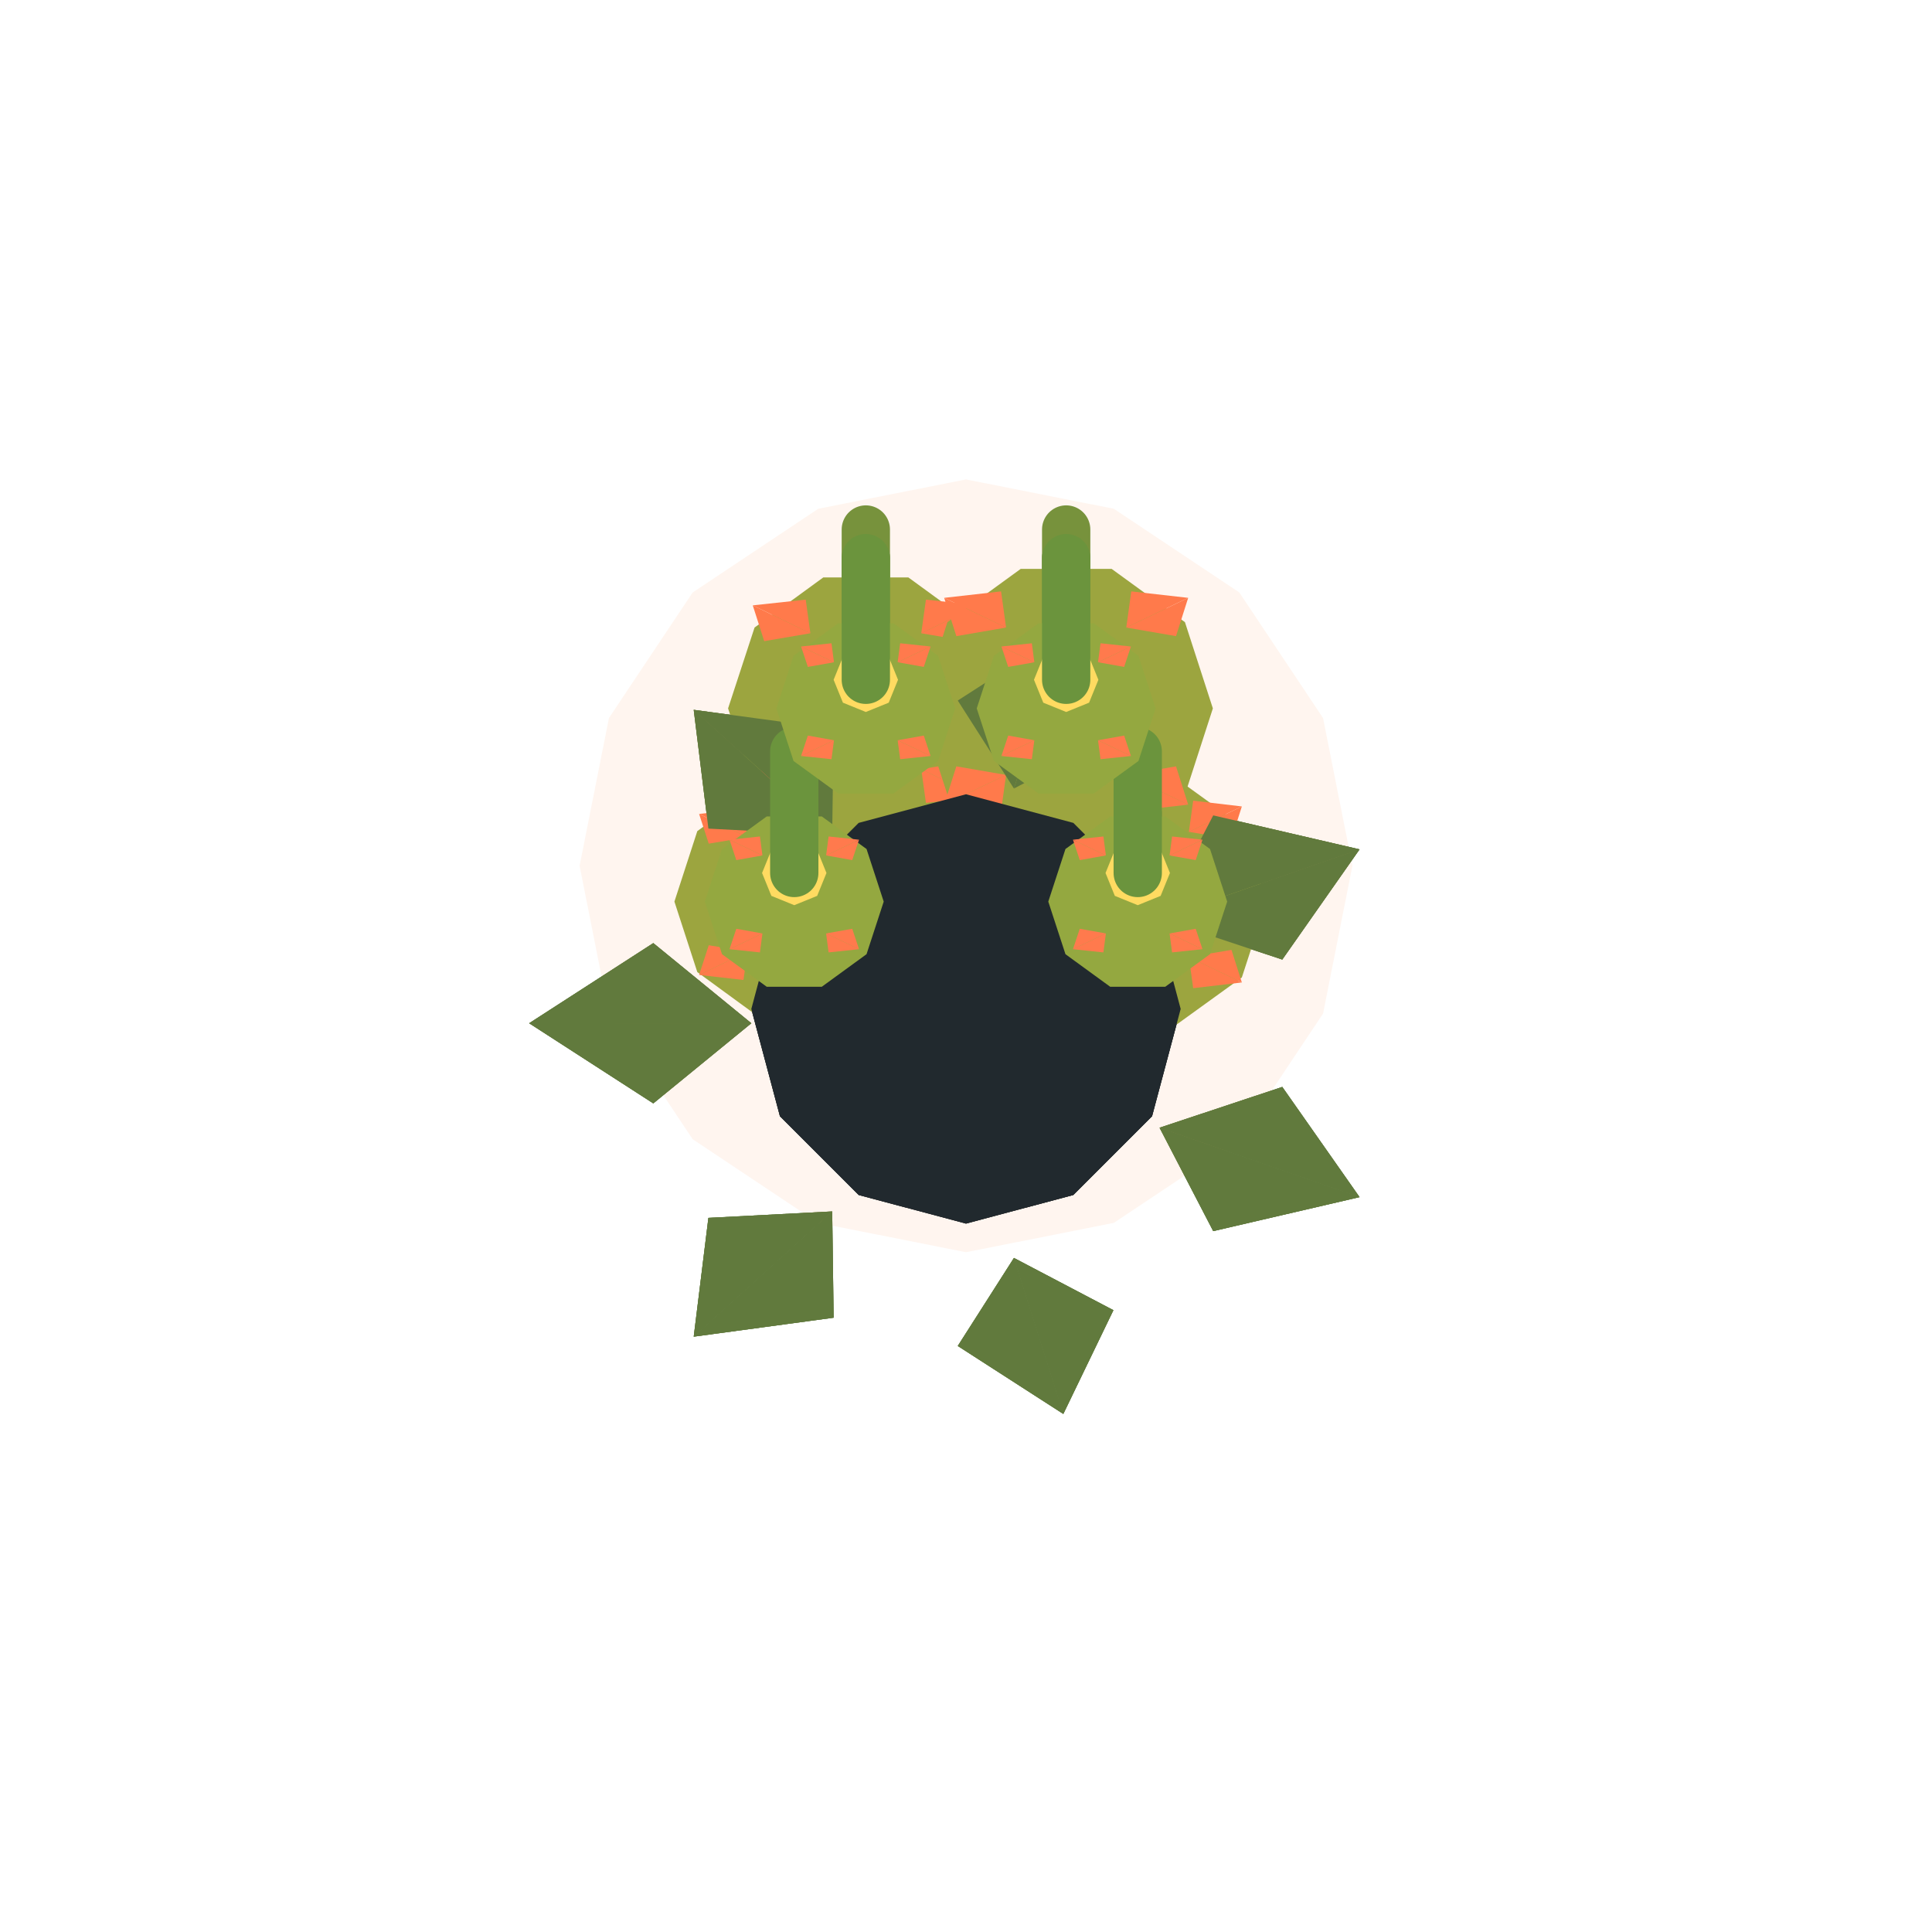
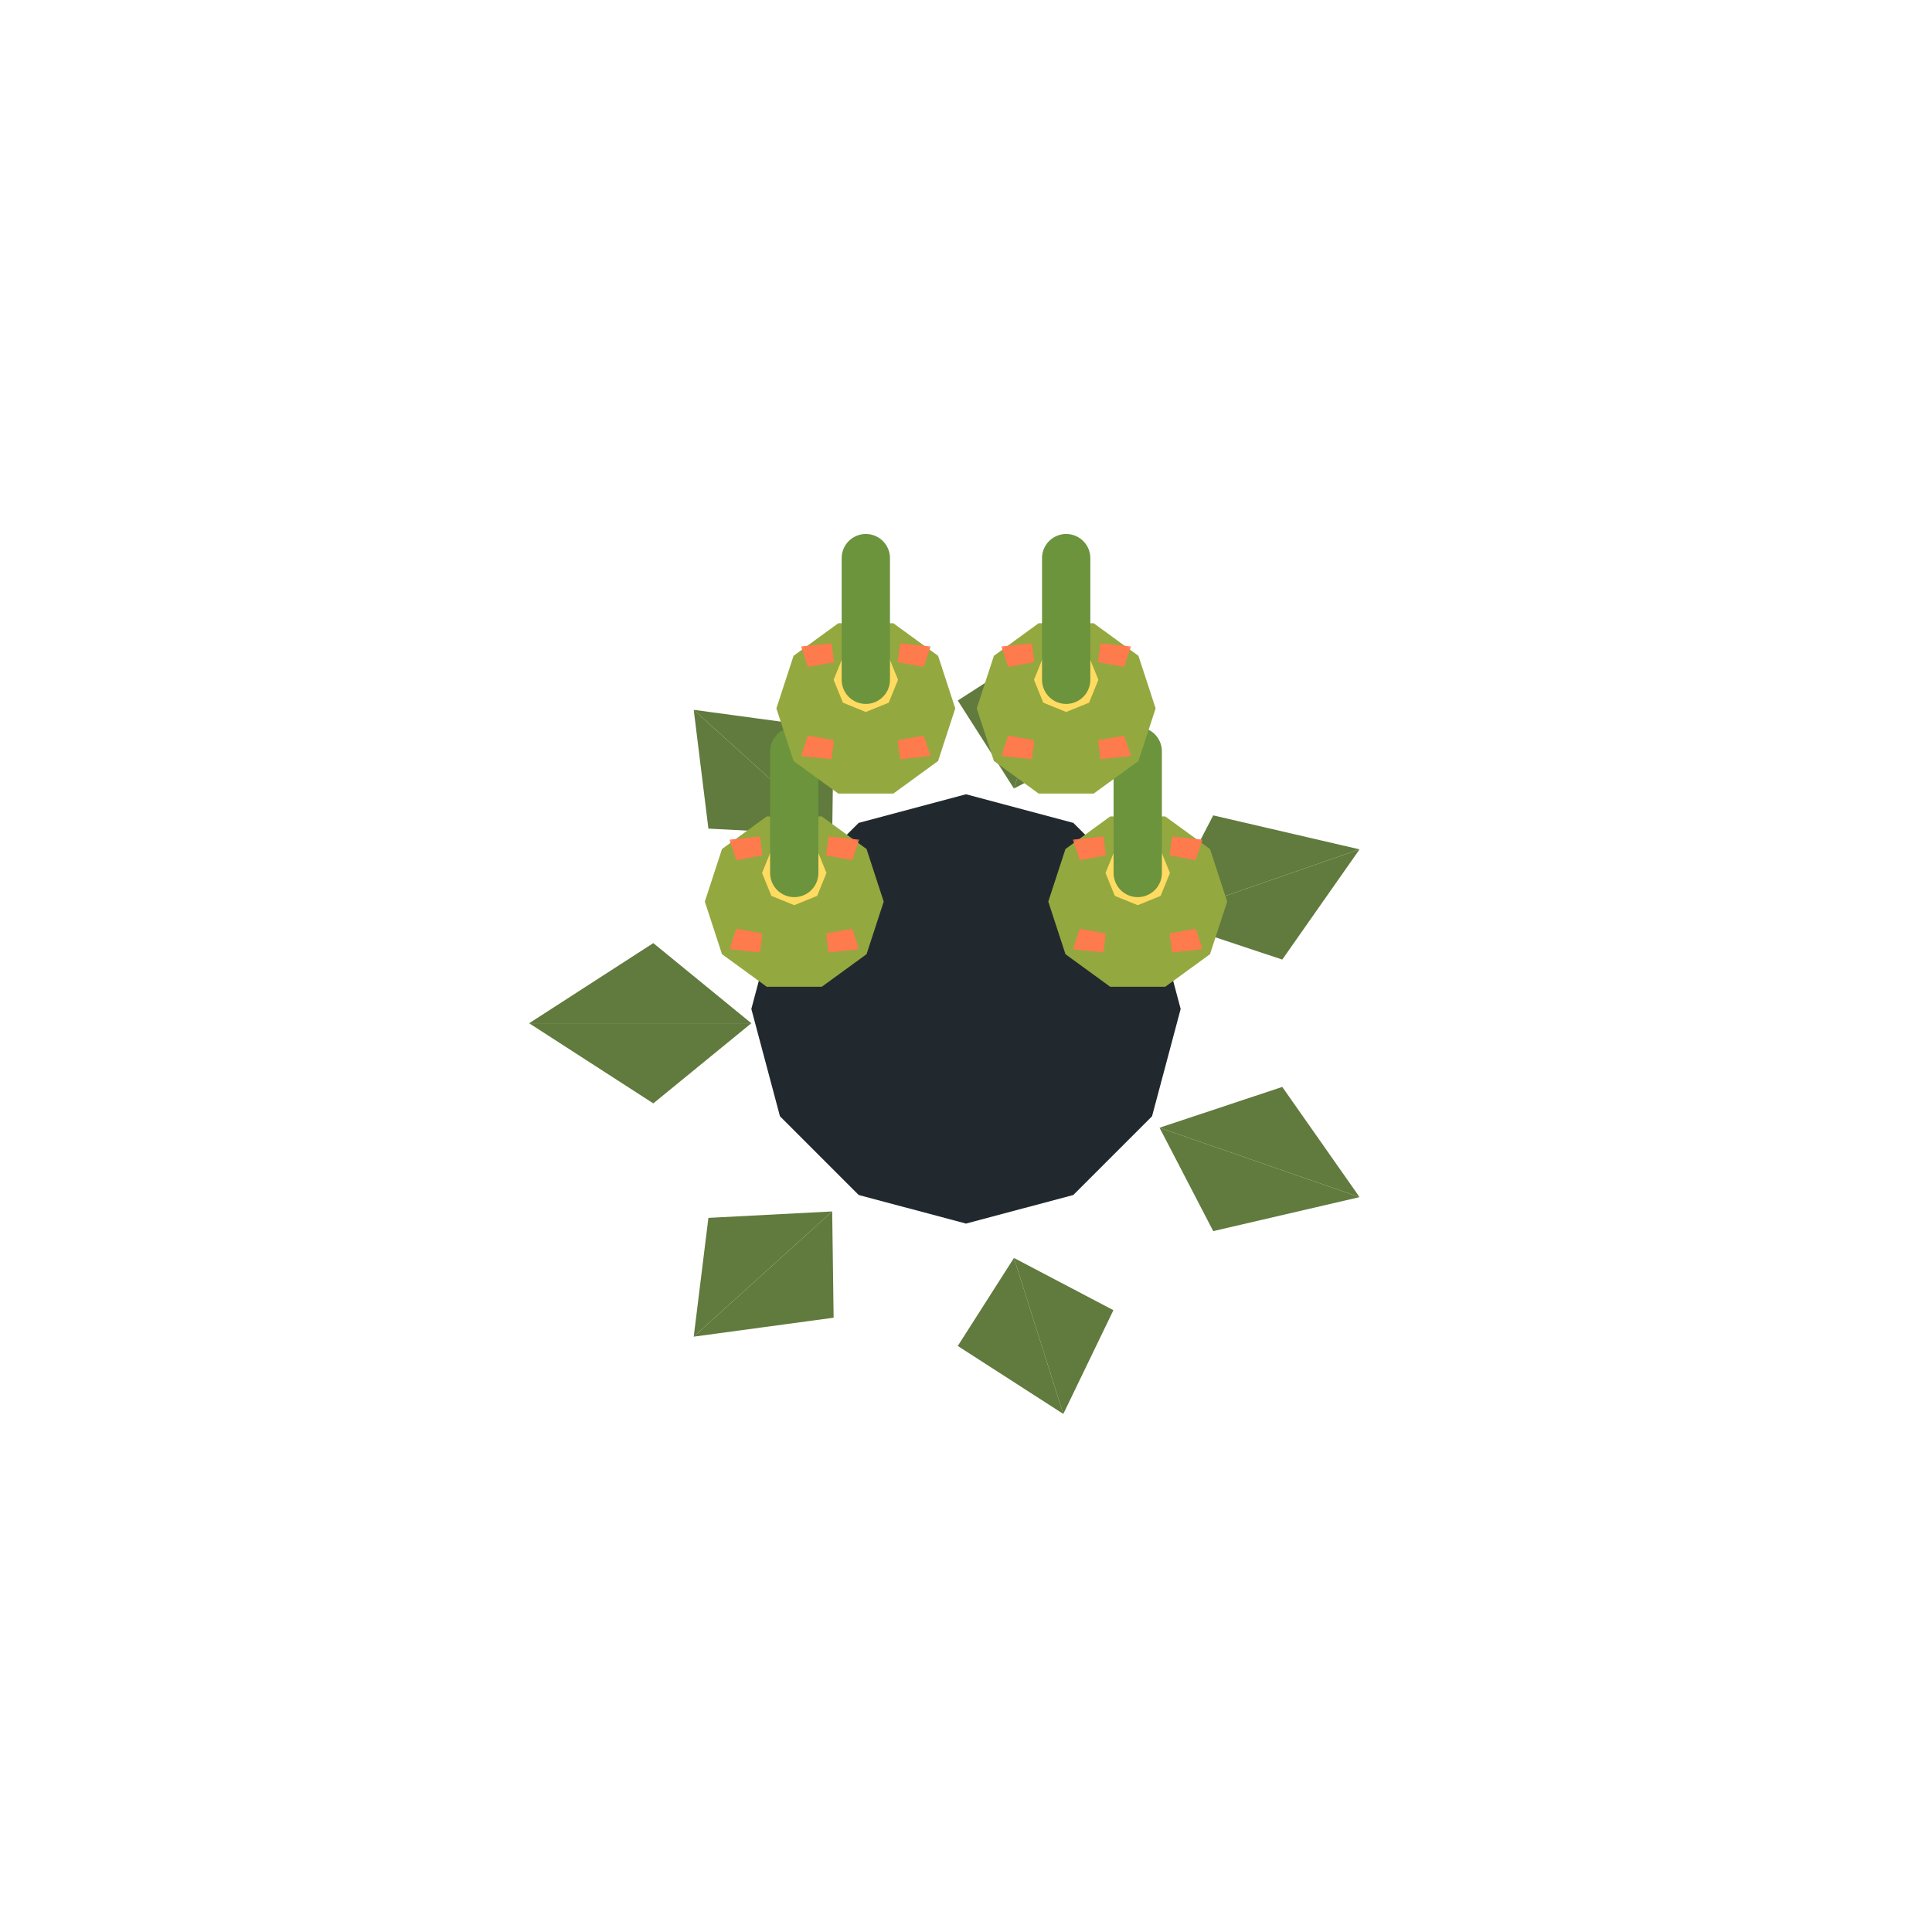
<svg xmlns="http://www.w3.org/2000/svg" width="540" height="540" viewBox="-2.7 -2.7 5.4 5.4">
  <g id="body">
    <polygon id="shape-body-0" points="1.1,0.646 0.691,0.741 0.541,0.452" fill="#617a3d" />
    <polygon id="shape-body-1" points="1.1,0.646 0.541,0.452 0.884,0.338" fill="#617a3d" />
    <polygon id="shape-body-2" points="0.272,1.252 -0.023,1.062 0.134,0.816" fill="#617a3d" />
    <polygon id="shape-body-3" points="0.272,1.252 0.134,0.816 0.412,0.962" fill="#617a3d" />
    <polygon id="shape-body-4" points="-0.761,1.036 -0.72,0.704 -0.374,0.686" fill="#617a3d" />
    <polygon id="shape-body-5" points="-0.761,1.036 -0.374,0.686 -0.37,0.983" fill="#617a3d" />
    <polygon id="shape-body-6" points="-1.221,0.16 -0.874,-0.064 -0.6,0.16" fill="#617a3d" />
    <polygon id="shape-body-7" points="-1.221,0.16 -0.6,0.16 -0.874,0.384" fill="#617a3d" />
    <polygon id="shape-body-8" points="-0.761,-0.716 -0.37,-0.663 -0.374,-0.366" fill="#617a3d" />
    <polygon id="shape-body-9" points="-0.761,-0.716 -0.374,-0.366 -0.72,-0.384" fill="#617a3d" />
    <polygon id="shape-body-10" points="0.272,-0.932 0.412,-0.642 0.134,-0.496" fill="#617a3d" />
    <polygon id="shape-body-11" points="0.272,-0.932 0.134,-0.496 -0.023,-0.742" fill="#617a3d" />
    <polygon id="shape-body-12" points="1.1,-0.326 0.884,-0.018 0.541,-0.132" fill="#617a3d" />
    <polygon id="shape-body-13" points="1.1,-0.326 0.541,-0.132 0.691,-0.421" fill="#617a3d" />
    <polygon id="shape-body-14" points="0.6,0.12 0.52,0.42 0.3,0.64 0,0.72 -0.3,0.64 -0.52,0.42 -0.6,0.12 -0.52,-0.18 -0.3,-0.4 0,-0.48 0.3,-0.4 0.52,-0.18" fill="#21292e" />
    <polygon id="shape-body-15" points="-0.23,-0.18 -0.278,-0.033 -0.403,0.058 -0.557,0.058 -0.682,-0.033 -0.73,-0.18 -0.682,-0.327 -0.557,-0.418 -0.403,-0.418 -0.278,-0.327" fill="#94a840" />
    <polygon id="shape-body-16" points="-0.299,-0.047 -0.384,-0.038 -0.391,-0.091" fill="#ff7a4d" />
    <polygon id="shape-body-17" points="-0.299,-0.047 -0.391,-0.091 -0.318,-0.104" fill="#ff7a4d" />
    <polygon id="shape-body-18" points="-0.661,-0.047 -0.642,-0.104 -0.569,-0.091" fill="#ff7a4d" />
    <polygon id="shape-body-19" points="-0.661,-0.047 -0.569,-0.091 -0.576,-0.038" fill="#ff7a4d" />
    <polygon id="shape-body-20" points="-0.661,-0.353 -0.576,-0.362 -0.569,-0.309" fill="#ff7a4d" />
    <polygon id="shape-body-21" points="-0.661,-0.353 -0.569,-0.309 -0.642,-0.296" fill="#ff7a4d" />
    <polygon id="shape-body-22" points="-0.299,-0.353 -0.318,-0.296 -0.391,-0.309" fill="#ff7a4d" />
    <polygon id="shape-body-23" points="-0.299,-0.353 -0.391,-0.309 -0.384,-0.362" fill="#ff7a4d" />
    <polygon id="shape-body-24" points="-0.39,-0.26 -0.416,-0.196 -0.48,-0.17 -0.544,-0.196 -0.57,-0.26 -0.544,-0.324 -0.48,-0.35 -0.416,-0.324" fill="#ffdb61" />
    <line id="shape-body-25" x1="-0.48" y1="-0.26" x2="-0.48" y2="-0.6" stroke="#6b943d" stroke-opacity="1" stroke-width="0.135" stroke-linecap="round" />
    <polygon id="shape-body-26" points="0.73,-0.18 0.682,-0.033 0.557,0.058 0.403,0.058 0.278,-0.033 0.23,-0.18 0.278,-0.327 0.403,-0.418 0.557,-0.418 0.682,-0.327" fill="#94a840" />
    <polygon id="shape-body-27" points="0.661,-0.047 0.576,-0.038 0.569,-0.091" fill="#ff7a4d" />
    <polygon id="shape-body-28" points="0.661,-0.047 0.569,-0.091 0.642,-0.104" fill="#ff7a4d" />
    <polygon id="shape-body-29" points="0.299,-0.047 0.318,-0.104 0.391,-0.091" fill="#ff7a4d" />
    <polygon id="shape-body-30" points="0.299,-0.047 0.391,-0.091 0.384,-0.038" fill="#ff7a4d" />
    <polygon id="shape-body-31" points="0.299,-0.353 0.384,-0.362 0.391,-0.309" fill="#ff7a4d" />
    <polygon id="shape-body-32" points="0.299,-0.353 0.391,-0.309 0.318,-0.296" fill="#ff7a4d" />
    <polygon id="shape-body-33" points="0.661,-0.353 0.642,-0.296 0.569,-0.309" fill="#ff7a4d" />
    <polygon id="shape-body-34" points="0.661,-0.353 0.569,-0.309 0.576,-0.362" fill="#ff7a4d" />
    <polygon id="shape-body-35" points="0.57,-0.26 0.544,-0.196 0.48,-0.17 0.416,-0.196 0.39,-0.26 0.416,-0.324 0.48,-0.35 0.544,-0.324" fill="#ffdb61" />
    <line id="shape-body-36" x1="0.48" y1="-0.26" x2="0.48" y2="-0.6" stroke="#6b943d" stroke-opacity="1" stroke-width="0.135" stroke-linecap="round" />
    <polygon id="shape-body-37" points="-0.03,-0.72 -0.078,-0.573 -0.203,-0.482 -0.357,-0.482 -0.482,-0.573 -0.53,-0.72 -0.482,-0.867 -0.357,-0.958 -0.203,-0.958 -0.078,-0.867" fill="#94a840" />
    <polygon id="shape-body-38" points="-0.099,-0.587 -0.184,-0.578 -0.191,-0.631" fill="#ff7a4d" />
    <polygon id="shape-body-39" points="-0.099,-0.587 -0.191,-0.631 -0.118,-0.644" fill="#ff7a4d" />
    <polygon id="shape-body-40" points="-0.461,-0.587 -0.442,-0.644 -0.369,-0.631" fill="#ff7a4d" />
    <polygon id="shape-body-41" points="-0.461,-0.587 -0.369,-0.631 -0.376,-0.578" fill="#ff7a4d" />
    <polygon id="shape-body-42" points="-0.461,-0.893 -0.376,-0.902 -0.369,-0.849" fill="#ff7a4d" />
    <polygon id="shape-body-43" points="-0.461,-0.893 -0.369,-0.849 -0.442,-0.836" fill="#ff7a4d" />
    <polygon id="shape-body-44" points="-0.099,-0.893 -0.118,-0.836 -0.191,-0.849" fill="#ff7a4d" />
    <polygon id="shape-body-45" points="-0.099,-0.893 -0.191,-0.849 -0.184,-0.902" fill="#ff7a4d" />
    <polygon id="shape-body-46" points="-0.19,-0.8 -0.216,-0.736 -0.28,-0.71 -0.344,-0.736 -0.37,-0.8 -0.344,-0.864 -0.28,-0.89 -0.216,-0.864" fill="#ffdb61" />
    <line id="shape-body-47" x1="-0.28" y1="-0.8" x2="-0.28" y2="-1.14" stroke="#6b943d" stroke-opacity="1" stroke-width="0.135" stroke-linecap="round" />
    <polygon id="shape-body-48" points="0.53,-0.72 0.482,-0.573 0.357,-0.482 0.203,-0.482 0.078,-0.573 0.03,-0.72 0.078,-0.867 0.203,-0.958 0.357,-0.958 0.482,-0.867" fill="#94a840" />
    <polygon id="shape-body-49" points="0.461,-0.587 0.376,-0.578 0.369,-0.631" fill="#ff7a4d" />
    <polygon id="shape-body-50" points="0.461,-0.587 0.369,-0.631 0.442,-0.644" fill="#ff7a4d" />
    <polygon id="shape-body-51" points="0.099,-0.587 0.118,-0.644 0.191,-0.631" fill="#ff7a4d" />
    <polygon id="shape-body-52" points="0.099,-0.587 0.191,-0.631 0.184,-0.578" fill="#ff7a4d" />
    <polygon id="shape-body-53" points="0.099,-0.893 0.184,-0.902 0.191,-0.849" fill="#ff7a4d" />
    <polygon id="shape-body-54" points="0.099,-0.893 0.191,-0.849 0.118,-0.836" fill="#ff7a4d" />
    <polygon id="shape-body-55" points="0.461,-0.893 0.442,-0.836 0.369,-0.849" fill="#ff7a4d" />
    <polygon id="shape-body-56" points="0.461,-0.893 0.369,-0.849 0.376,-0.902" fill="#ff7a4d" />
    <polygon id="shape-body-57" points="0.37,-0.8 0.344,-0.736 0.28,-0.71 0.216,-0.736 0.19,-0.8 0.216,-0.864 0.28,-0.89 0.344,-0.864" fill="#ffdb61" />
    <line id="shape-body-58" x1="0.28" y1="-0.8" x2="0.28" y2="-1.14" stroke="#6b943d" stroke-opacity="1" stroke-width="0.135" stroke-linecap="round" />
  </g>
-   <g id="strike">
+   <g id="strike" display="none">
    <polygon id="shape-strike-0" points="1.1,0.646 0.691,0.741 0.541,0.452" fill="#617a3d" />
    <polygon id="shape-strike-1" points="1.1,0.646 0.541,0.452 0.884,0.338" fill="#617a3d" />
    <polygon id="shape-strike-2" points="0.272,1.252 -0.023,1.062 0.134,0.816" fill="#617a3d" />
    <polygon id="shape-strike-3" points="0.272,1.252 0.134,0.816 0.412,0.962" fill="#617a3d" />
    <polygon id="shape-strike-4" points="-0.761,1.036 -0.72,0.704 -0.374,0.686" fill="#617a3d" />
    <polygon id="shape-strike-5" points="-0.761,1.036 -0.374,0.686 -0.37,0.983" fill="#617a3d" />
    <polygon id="shape-strike-6" points="-1.221,0.16 -0.874,-0.064 -0.6,0.16" fill="#617a3d" />
    <polygon id="shape-strike-7" points="-1.221,0.16 -0.6,0.16 -0.874,0.384" fill="#617a3d" />
    <polygon id="shape-strike-8" points="-0.761,-0.716 -0.37,-0.663 -0.374,-0.366" fill="#617a3d" />
    <polygon id="shape-strike-9" points="-0.761,-0.716 -0.374,-0.366 -0.72,-0.384" fill="#617a3d" />
    <polygon id="shape-strike-10" points="0.272,-0.932 0.412,-0.642 0.134,-0.496" fill="#617a3d" />
    <polygon id="shape-strike-11" points="0.272,-0.932 0.134,-0.496 -0.023,-0.742" fill="#617a3d" />
    <polygon id="shape-strike-12" points="1.1,-0.326 0.884,-0.018 0.541,-0.132" fill="#617a3d" />
    <polygon id="shape-strike-13" points="1.1,-0.326 0.541,-0.132 0.691,-0.421" fill="#617a3d" />
    <polygon id="shape-strike-14" points="0.6,0.12 0.52,0.42 0.3,0.64 0,0.72 -0.3,0.64 -0.52,0.42 -0.6,0.12 -0.52,-0.18 -0.3,-0.4 0,-0.48 0.3,-0.4 0.52,-0.18" fill="#21292e" />
    <polygon id="shape-strike-15" points="-0.145,-0.18 -0.209,0.017 -0.376,0.139 -0.584,0.139 -0.751,0.017 -0.815,-0.18 -0.751,-0.377 -0.584,-0.499 -0.376,-0.499 -0.209,-0.377" fill="#94a840" />
    <polygon id="shape-strike-16" points="-0.214,0.025 -0.338,0.039 -0.349,-0.04" fill="#ff7a4d" />
    <polygon id="shape-strike-17" points="-0.214,0.025 -0.349,-0.04 -0.241,-0.058" fill="#ff7a4d" />
    <polygon id="shape-strike-18" points="-0.746,0.025 -0.719,-0.058 -0.611,-0.04" fill="#ff7a4d" />
    <polygon id="shape-strike-19" points="-0.746,0.025 -0.611,-0.04 -0.622,0.039" fill="#ff7a4d" />
    <polygon id="shape-strike-20" points="-0.746,-0.425 -0.622,-0.439 -0.611,-0.36" fill="#ff7a4d" />
    <polygon id="shape-strike-21" points="-0.746,-0.425 -0.611,-0.36 -0.719,-0.342" fill="#ff7a4d" />
    <polygon id="shape-strike-22" points="-0.214,-0.425 -0.241,-0.342 -0.349,-0.36" fill="#ff7a4d" />
    <polygon id="shape-strike-23" points="-0.214,-0.425 -0.349,-0.36 -0.338,-0.439" fill="#ff7a4d" />
    <polygon id="shape-strike-24" points="-0.39,-0.26 -0.416,-0.196 -0.48,-0.17 -0.544,-0.196 -0.57,-0.26 -0.544,-0.324 -0.48,-0.35 -0.416,-0.324" fill="#ffdb61" />
    <line id="shape-strike-25" x1="-0.48" y1="-0.26" x2="-0.48" y2="-0.68" stroke="#6b943d" stroke-opacity="1" stroke-width="0.135" stroke-linecap="round" />
    <polygon id="shape-strike-26" points="0.84,-0.18 0.771,0.032 0.591,0.162 0.369,0.162 0.189,0.032 0.12,-0.18 0.189,-0.392 0.369,-0.522 0.591,-0.522 0.771,-0.392" fill="#94a840" />
    <polygon id="shape-strike-27" points="0.771,0.046 0.635,0.062 0.623,-0.025" fill="#ff7a4d" />
    <polygon id="shape-strike-28" points="0.771,0.046 0.623,-0.025 0.742,-0.045" fill="#ff7a4d" />
    <polygon id="shape-strike-29" points="0.189,0.046 0.218,-0.045 0.337,-0.025" fill="#ff7a4d" />
    <polygon id="shape-strike-30" points="0.189,0.046 0.337,-0.025 0.325,0.062" fill="#ff7a4d" />
    <polygon id="shape-strike-31" points="0.189,-0.446 0.325,-0.462 0.337,-0.375" fill="#ff7a4d" />
    <polygon id="shape-strike-32" points="0.189,-0.446 0.337,-0.375 0.218,-0.355" fill="#ff7a4d" />
    <polygon id="shape-strike-33" points="0.771,-0.446 0.742,-0.355 0.623,-0.375" fill="#ff7a4d" />
    <polygon id="shape-strike-34" points="0.771,-0.446 0.623,-0.375 0.635,-0.462" fill="#ff7a4d" />
    <polygon id="shape-strike-35" points="0.57,-0.26 0.544,-0.196 0.48,-0.17 0.416,-0.196 0.39,-0.26 0.416,-0.324 0.48,-0.35 0.544,-0.324" fill="#ffdb61" />
    <line id="shape-strike-36" x1="0.48" y1="-0.26" x2="0.48" y2="-0.68" stroke="#6b943d" stroke-opacity="1" stroke-width="0.135" stroke-linecap="round" />
    <polygon id="shape-strike-37" points="0.105,-0.72 0.031,-0.494 -0.161,-0.354 -0.399,-0.354 -0.591,-0.494 -0.665,-0.72 -0.591,-0.946 -0.399,-1.086 -0.161,-1.086 0.031,-0.946" fill="#94a840" />
    <polygon id="shape-strike-38" points="0.036,-0.472 -0.112,-0.456 -0.125,-0.55" fill="#ff7a4d" />
    <polygon id="shape-strike-39" points="0.036,-0.472 -0.125,-0.55 0.004,-0.572" fill="#ff7a4d" />
    <polygon id="shape-strike-40" points="-0.596,-0.472 -0.564,-0.572 -0.435,-0.55" fill="#ff7a4d" />
    <polygon id="shape-strike-41" points="-0.596,-0.472 -0.435,-0.55 -0.448,-0.456" fill="#ff7a4d" />
    <polygon id="shape-strike-42" points="-0.596,-1.008 -0.448,-1.024 -0.435,-0.93" fill="#ff7a4d" />
    <polygon id="shape-strike-43" points="-0.596,-1.008 -0.435,-0.93 -0.564,-0.908" fill="#ff7a4d" />
    <polygon id="shape-strike-44" points="0.036,-1.008 0.004,-0.908 -0.125,-0.93" fill="#ff7a4d" />
    <polygon id="shape-strike-45" points="0.036,-1.008 -0.125,-0.93 -0.112,-1.024" fill="#ff7a4d" />
    <polygon id="shape-strike-46" points="-0.19,-0.8 -0.216,-0.736 -0.28,-0.71 -0.344,-0.736 -0.37,-0.8 -0.344,-0.864 -0.28,-0.89 -0.216,-0.864" fill="#ffdb61" />
    <line id="shape-strike-47" x1="-0.28" y1="-0.8" x2="-0.28" y2="-1.22" stroke="#6b943d" stroke-opacity="1" stroke-width="0.135" stroke-linecap="round" />
    <polygon id="shape-strike-48" points="0.69,-0.72 0.612,-0.479 0.407,-0.33 0.153,-0.33 -0.052,-0.479 -0.13,-0.72 -0.052,-0.961 0.153,-1.11 0.407,-1.11 0.612,-0.961" fill="#94a840" />
    <polygon id="shape-strike-49" points="0.621,-0.451 0.462,-0.433 0.448,-0.534" fill="#ff7a4d" />
    <polygon id="shape-strike-50" points="0.621,-0.451 0.448,-0.534 0.587,-0.558" fill="#ff7a4d" />
    <polygon id="shape-strike-51" points="-0.061,-0.451 -0.027,-0.558 0.112,-0.534" fill="#ff7a4d" />
    <polygon id="shape-strike-52" points="-0.061,-0.451 0.112,-0.534 0.098,-0.433" fill="#ff7a4d" />
    <polygon id="shape-strike-53" points="-0.061,-1.029 0.098,-1.047 0.112,-0.946" fill="#ff7a4d" />
    <polygon id="shape-strike-54" points="-0.061,-1.029 0.112,-0.946 -0.027,-0.922" fill="#ff7a4d" />
    <polygon id="shape-strike-55" points="0.621,-1.029 0.587,-0.922 0.448,-0.946" fill="#ff7a4d" />
    <polygon id="shape-strike-56" points="0.621,-1.029 0.448,-0.946 0.462,-1.047" fill="#ff7a4d" />
    <polygon id="shape-strike-57" points="0.37,-0.8 0.344,-0.736 0.28,-0.71 0.216,-0.736 0.19,-0.8 0.216,-0.864 0.28,-0.89 0.344,-0.864" fill="#ffdb61" />
    <line id="shape-strike-58" x1="0.28" y1="-0.8" x2="0.28" y2="-1.22" stroke="#6b943d" stroke-opacity="1" stroke-width="0.135" stroke-linecap="round" />
    <polygon id="shape-strike-59" points="1.08,-0.28 0.998,0.133 0.764,0.484 0.413,0.718 0,0.8 -0.413,0.718 -0.764,0.484 -0.998,0.133 -1.08,-0.28 -0.998,-0.693 -0.764,-1.044 -0.413,-1.278 0,-1.36 0.413,-1.278 0.764,-1.044 0.998,-0.693" fill="#ff853d" fill-opacity="0.08" />
  </g>
-   <g id="outline">
+   <g id="outline" display="none">
    <polygon id="shape-outline-0" points="1.1,0.646 0.691,0.741 0.541,0.452" fill="#617a3d" />
    <polygon id="shape-outline-1" points="1.1,0.646 0.541,0.452 0.884,0.338" fill="#617a3d" />
    <polygon id="shape-outline-2" points="0.272,1.252 -0.023,1.062 0.134,0.816" fill="#617a3d" />
    <polygon id="shape-outline-3" points="0.272,1.252 0.134,0.816 0.412,0.962" fill="#617a3d" />
    <polygon id="shape-outline-4" points="-0.761,1.036 -0.72,0.704 -0.374,0.686" fill="#617a3d" />
    <polygon id="shape-outline-5" points="-0.761,1.036 -0.374,0.686 -0.37,0.983" fill="#617a3d" />
    <polygon id="shape-outline-6" points="-1.221,0.16 -0.874,-0.064 -0.6,0.16" fill="#617a3d" />
    <polygon id="shape-outline-7" points="-1.221,0.16 -0.6,0.16 -0.874,0.384" fill="#617a3d" />
    <polygon id="shape-outline-8" points="-0.761,-0.716 -0.37,-0.663 -0.374,-0.366" fill="#617a3d" />
    <polygon id="shape-outline-9" points="-0.761,-0.716 -0.374,-0.366 -0.72,-0.384" fill="#617a3d" />
    <polygon id="shape-outline-10" points="0.272,-0.932 0.412,-0.642 0.134,-0.496" fill="#617a3d" />
    <polygon id="shape-outline-11" points="0.272,-0.932 0.134,-0.496 -0.023,-0.742" fill="#617a3d" />
    <polygon id="shape-outline-12" points="1.1,-0.326 0.884,-0.018 0.541,-0.132" fill="#617a3d" />
    <polygon id="shape-outline-13" points="1.1,-0.326 0.541,-0.132 0.691,-0.421" fill="#617a3d" />
    <polygon id="shape-outline-14" points="0.6,0.12 0.52,0.42 0.3,0.64 0,0.72 -0.3,0.64 -0.52,0.42 -0.6,0.12 -0.52,-0.18 -0.3,-0.4 0,-0.48 0.3,-0.4 0.52,-0.18" fill="#21292e" />
    <polygon id="shape-outline-15" points="-0.23,-0.18 -0.278,-0.033 -0.403,0.058 -0.557,0.058 -0.682,-0.033 -0.73,-0.18 -0.682,-0.327 -0.557,-0.418 -0.403,-0.418 -0.278,-0.327" fill="#94a840" />
    <polygon id="shape-outline-16" points="-0.299,-0.047 -0.384,-0.038 -0.391,-0.091" fill="#ff7a4d" />
    <polygon id="shape-outline-17" points="-0.299,-0.047 -0.391,-0.091 -0.318,-0.104" fill="#ff7a4d" />
    <polygon id="shape-outline-18" points="-0.661,-0.047 -0.642,-0.104 -0.569,-0.091" fill="#ff7a4d" />
    <polygon id="shape-outline-19" points="-0.661,-0.047 -0.569,-0.091 -0.576,-0.038" fill="#ff7a4d" />
    <polygon id="shape-outline-20" points="-0.661,-0.353 -0.576,-0.362 -0.569,-0.309" fill="#ff7a4d" />
    <polygon id="shape-outline-21" points="-0.661,-0.353 -0.569,-0.309 -0.642,-0.296" fill="#ff7a4d" />
    <polygon id="shape-outline-22" points="-0.299,-0.353 -0.318,-0.296 -0.391,-0.309" fill="#ff7a4d" />
    <polygon id="shape-outline-23" points="-0.299,-0.353 -0.391,-0.309 -0.384,-0.362" fill="#ff7a4d" />
    <polygon id="shape-outline-24" points="-0.39,-0.26 -0.416,-0.196 -0.48,-0.17 -0.544,-0.196 -0.57,-0.26 -0.544,-0.324 -0.48,-0.35 -0.416,-0.324" fill="#ffdb61" />
    <line id="shape-outline-25" x1="-0.48" y1="-0.26" x2="-0.48" y2="-0.6" stroke="#6b943d" stroke-opacity="1" stroke-width="0.135" stroke-linecap="round" />
    <polygon id="shape-outline-26" points="0.73,-0.18 0.682,-0.033 0.557,0.058 0.403,0.058 0.278,-0.033 0.23,-0.18 0.278,-0.327 0.403,-0.418 0.557,-0.418 0.682,-0.327" fill="#94a840" />
    <polygon id="shape-outline-27" points="0.661,-0.047 0.576,-0.038 0.569,-0.091" fill="#ff7a4d" />
    <polygon id="shape-outline-28" points="0.661,-0.047 0.569,-0.091 0.642,-0.104" fill="#ff7a4d" />
    <polygon id="shape-outline-29" points="0.299,-0.047 0.318,-0.104 0.391,-0.091" fill="#ff7a4d" />
    <polygon id="shape-outline-30" points="0.299,-0.047 0.391,-0.091 0.384,-0.038" fill="#ff7a4d" />
    <polygon id="shape-outline-31" points="0.299,-0.353 0.384,-0.362 0.391,-0.309" fill="#ff7a4d" />
    <polygon id="shape-outline-32" points="0.299,-0.353 0.391,-0.309 0.318,-0.296" fill="#ff7a4d" />
    <polygon id="shape-outline-33" points="0.661,-0.353 0.642,-0.296 0.569,-0.309" fill="#ff7a4d" />
    <polygon id="shape-outline-34" points="0.661,-0.353 0.569,-0.309 0.576,-0.362" fill="#ff7a4d" />
    <polygon id="shape-outline-35" points="0.57,-0.26 0.544,-0.196 0.48,-0.17 0.416,-0.196 0.39,-0.26 0.416,-0.324 0.48,-0.35 0.544,-0.324" fill="#ffdb61" />
    <line id="shape-outline-36" x1="0.48" y1="-0.26" x2="0.48" y2="-0.6" stroke="#6b943d" stroke-opacity="1" stroke-width="0.135" stroke-linecap="round" />
    <polygon id="shape-outline-37" points="-0.03,-0.72 -0.078,-0.573 -0.203,-0.482 -0.357,-0.482 -0.482,-0.573 -0.53,-0.72 -0.482,-0.867 -0.357,-0.958 -0.203,-0.958 -0.078,-0.867" fill="#94a840" />
    <polygon id="shape-outline-38" points="-0.099,-0.587 -0.184,-0.578 -0.191,-0.631" fill="#ff7a4d" />
    <polygon id="shape-outline-39" points="-0.099,-0.587 -0.191,-0.631 -0.118,-0.644" fill="#ff7a4d" />
    <polygon id="shape-outline-40" points="-0.461,-0.587 -0.442,-0.644 -0.369,-0.631" fill="#ff7a4d" />
    <polygon id="shape-outline-41" points="-0.461,-0.587 -0.369,-0.631 -0.376,-0.578" fill="#ff7a4d" />
    <polygon id="shape-outline-42" points="-0.461,-0.893 -0.376,-0.902 -0.369,-0.849" fill="#ff7a4d" />
    <polygon id="shape-outline-43" points="-0.461,-0.893 -0.369,-0.849 -0.442,-0.836" fill="#ff7a4d" />
    <polygon id="shape-outline-44" points="-0.099,-0.893 -0.118,-0.836 -0.191,-0.849" fill="#ff7a4d" />
    <polygon id="shape-outline-45" points="-0.099,-0.893 -0.191,-0.849 -0.184,-0.902" fill="#ff7a4d" />
    <polygon id="shape-outline-46" points="-0.19,-0.8 -0.216,-0.736 -0.28,-0.71 -0.344,-0.736 -0.37,-0.8 -0.344,-0.864 -0.28,-0.89 -0.216,-0.864" fill="#ffdb61" />
    <line id="shape-outline-47" x1="-0.28" y1="-0.8" x2="-0.28" y2="-1.14" stroke="#6b943d" stroke-opacity="1" stroke-width="0.135" stroke-linecap="round" />
    <polygon id="shape-outline-48" points="0.53,-0.72 0.482,-0.573 0.357,-0.482 0.203,-0.482 0.078,-0.573 0.03,-0.72 0.078,-0.867 0.203,-0.958 0.357,-0.958 0.482,-0.867" fill="#94a840" />
    <polygon id="shape-outline-49" points="0.461,-0.587 0.376,-0.578 0.369,-0.631" fill="#ff7a4d" />
    <polygon id="shape-outline-50" points="0.461,-0.587 0.369,-0.631 0.442,-0.644" fill="#ff7a4d" />
    <polygon id="shape-outline-51" points="0.099,-0.587 0.118,-0.644 0.191,-0.631" fill="#ff7a4d" />
    <polygon id="shape-outline-52" points="0.099,-0.587 0.191,-0.631 0.184,-0.578" fill="#ff7a4d" />
    <polygon id="shape-outline-53" points="0.099,-0.893 0.184,-0.902 0.191,-0.849" fill="#ff7a4d" />
    <polygon id="shape-outline-54" points="0.099,-0.893 0.191,-0.849 0.118,-0.836" fill="#ff7a4d" />
    <polygon id="shape-outline-55" points="0.461,-0.893 0.442,-0.836 0.369,-0.849" fill="#ff7a4d" />
    <polygon id="shape-outline-56" points="0.461,-0.893 0.369,-0.849 0.376,-0.902" fill="#ff7a4d" />
    <polygon id="shape-outline-57" points="0.37,-0.8 0.344,-0.736 0.28,-0.71 0.216,-0.736 0.19,-0.8 0.216,-0.864 0.28,-0.89 0.344,-0.864" fill="#ffdb61" />
    <line id="shape-outline-58" x1="0.28" y1="-0.8" x2="0.28" y2="-1.14" stroke="#6b943d" stroke-opacity="1" stroke-width="0.135" stroke-linecap="round" />
  </g>
</svg>
